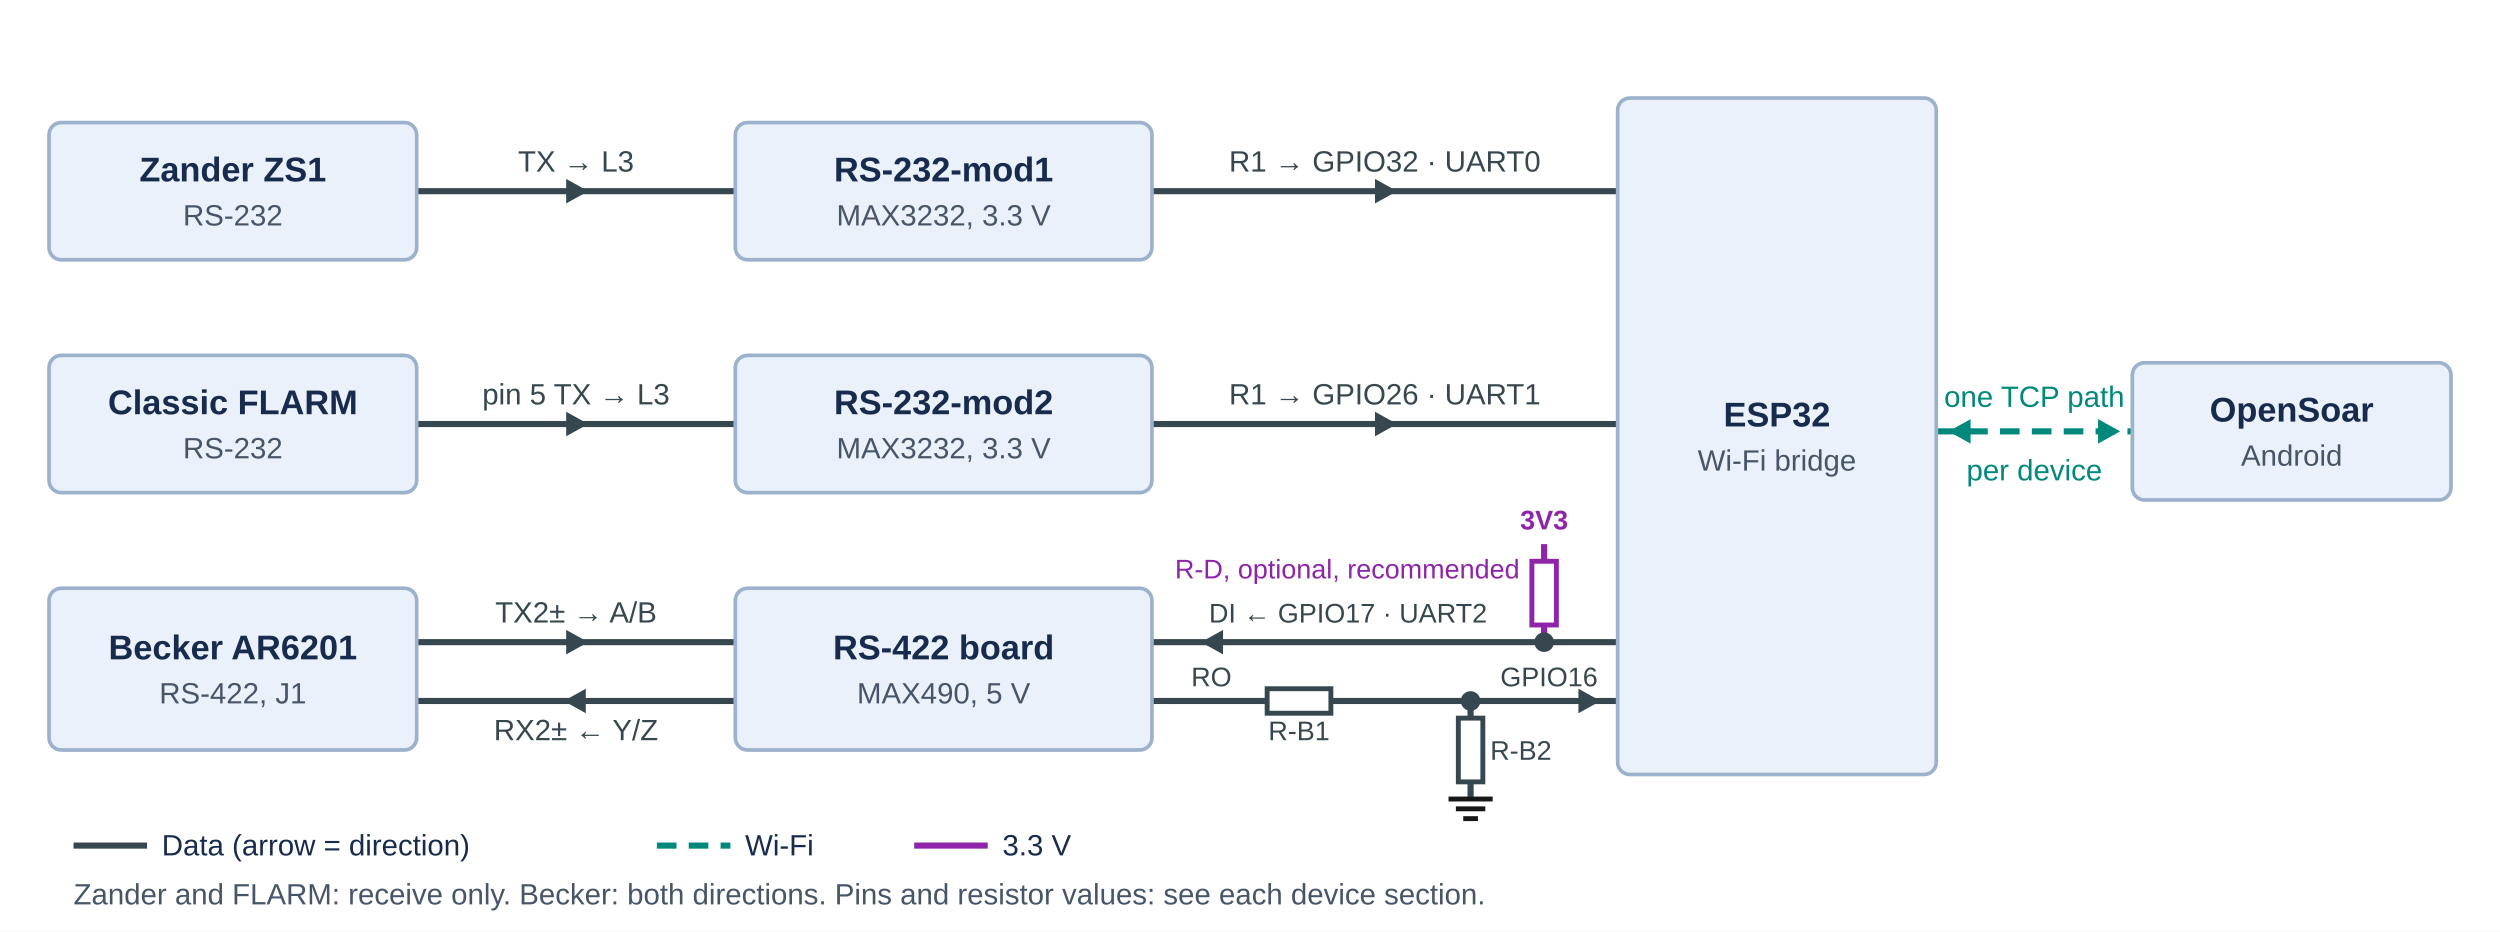
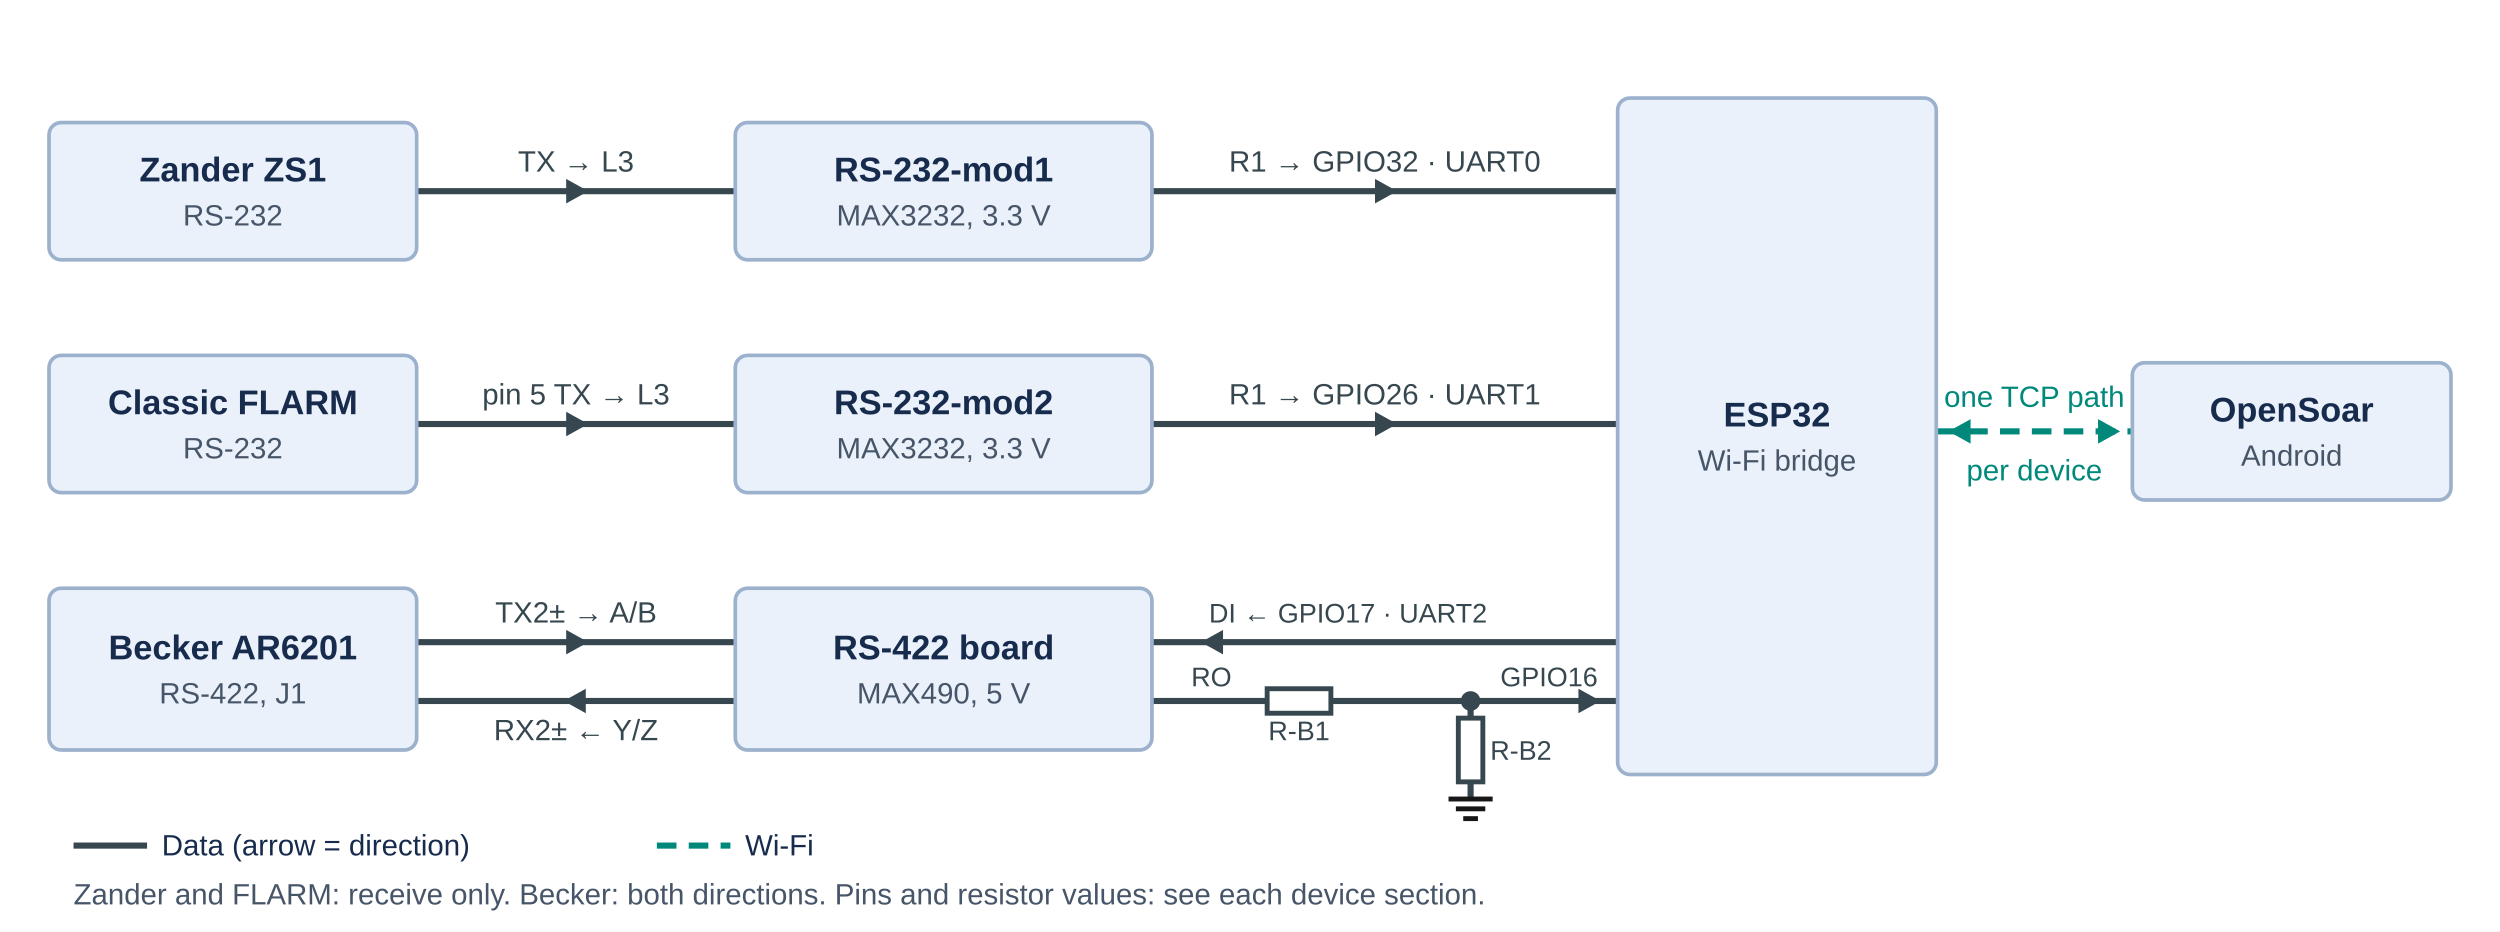
<svg xmlns="http://www.w3.org/2000/svg" width="1020" height="380" viewBox="0 0 1020 380" role="img" aria-labelledby="title desc">
  <rect width="1020" height="380" fill="white" />
  <g font-family="Arial,sans-serif">
    <path d="M170 78 L300 78" stroke="#37474f" stroke-width="2.5" fill="none" />
    <path d="M470 78 L660 78" stroke="#37474f" stroke-width="2.5" fill="none" />
    <path d="M170 173 L300 173" stroke="#37474f" stroke-width="2.5" fill="none" />
    <path d="M470 173 L660 173" stroke="#37474f" stroke-width="2.5" fill="none" />
    <path d="M170 262 L300 262" stroke="#37474f" stroke-width="2.5" fill="none" />
    <path d="M300 286 L170 286" stroke="#37474f" stroke-width="2.5" fill="none" />
    <path d="M660 262 L470 262" stroke="#37474f" stroke-width="2.5" fill="none" />
-     <path d="M630 262 L630 222" stroke="#8e24aa" stroke-width="2.5" fill="none" />
    <path d="M470 286 L660 286" stroke="#37474f" stroke-width="2.5" fill="none" />
    <path d="M600 286 L600 326" stroke="#37474f" stroke-width="2.5" fill="none" />
    <path d="M591 326 H609" stroke="#171717" stroke-width="2" />
    <path d="M594 330 H606" stroke="#171717" stroke-width="2" />
    <path d="M597 334 H603" stroke="#171717" stroke-width="2" />
    <path d="M790 176 L870 176" stroke="#00897b" stroke-width="2.5" fill="none" stroke-dasharray="8 5" />
    <path d="M30 345 H60" stroke="#37474f" stroke-width="2.5" />
    <path d="M268 345 H298" stroke="#00897b" stroke-width="2.5" stroke-dasharray="8 5" />
-     <path d="M373 345 H403" stroke="#8e24aa" stroke-width="2.5" />
    <polygon points="231,73 231,83 240,78" fill="#37474f" />
    <polygon points="561,73 561,83 570,78" fill="#37474f" />
    <polygon points="231,168 231,178 240,173" fill="#37474f" />
    <polygon points="561,168 561,178 570,173" fill="#37474f" />
    <polygon points="231,257 231,267 240,262" fill="#37474f" />
    <polygon points="239,281 239,291 230,286" fill="#37474f" />
    <polygon points="499,257 499,267 490,262" fill="#37474f" />
-     <circle cx="630" cy="262" r="4" fill="#37474f" />
    <polygon points="644,281 644,291 653,286" fill="#37474f" />
    <circle cx="600" cy="286" r="4" fill="#37474f" />
    <polygon points="856,171 856,181 865,176" fill="#00897b" />
    <polygon points="804,171 804,181 795,176" fill="#00897b" />
    <rect x="20" y="50" width="150" height="56" rx="5" fill="#eaf1fb" stroke="#9cb1cc" stroke-width="1.5" />
    <rect x="20" y="145" width="150" height="56" rx="5" fill="#eaf1fb" stroke="#9cb1cc" stroke-width="1.5" />
    <rect x="20" y="240" width="150" height="66" rx="5" fill="#eaf1fb" stroke="#9cb1cc" stroke-width="1.5" />
    <rect x="300" y="50" width="170" height="56" rx="5" fill="#eaf1fb" stroke="#9cb1cc" stroke-width="1.5" />
    <rect x="300" y="145" width="170" height="56" rx="5" fill="#eaf1fb" stroke="#9cb1cc" stroke-width="1.5" />
    <rect x="300" y="240" width="170" height="66" rx="5" fill="#eaf1fb" stroke="#9cb1cc" stroke-width="1.5" />
    <rect x="660" y="40" width="130" height="276" rx="5" fill="#eaf1fb" stroke="#9cb1cc" stroke-width="1.5" />
    <rect x="870" y="148" width="130" height="56" rx="5" fill="#eaf1fb" stroke="#9cb1cc" stroke-width="1.5" />
-     <rect x="625.0" y="229.0" width="10" height="26" fill="white" stroke="#8e24aa" stroke-width="2" />
    <rect x="517.0" y="281.0" width="26" height="10" fill="white" stroke="#37474f" stroke-width="2" />
    <rect x="595.0" y="293.0" width="10" height="26" fill="white" stroke="#37474f" stroke-width="2" />
    <text x="95.0" y="74.0" font-size="14" fill="#172b4d" text-anchor="middle" font-weight="700">Zander ZS1</text>
    <text x="95.0" y="92.0" font-size="12" fill="#475569" text-anchor="middle">RS-232</text>
    <text x="95.0" y="169.0" font-size="14" fill="#172b4d" text-anchor="middle" font-weight="700">Classic FLARM</text>
    <text x="95.0" y="187.0" font-size="12" fill="#475569" text-anchor="middle">RS-232</text>
    <text x="95.0" y="269.0" font-size="14" fill="#172b4d" text-anchor="middle" font-weight="700">Becker AR6201</text>
    <text x="95.0" y="287.0" font-size="12" fill="#475569" text-anchor="middle">RS-422, J1</text>
    <text x="385.0" y="74.0" font-size="14" fill="#172b4d" text-anchor="middle" font-weight="700">RS-232-mod1</text>
    <text x="385.0" y="92.0" font-size="12" fill="#475569" text-anchor="middle">MAX3232, 3.3 V</text>
    <text x="385.0" y="169.0" font-size="14" fill="#172b4d" text-anchor="middle" font-weight="700">RS-232-mod2</text>
    <text x="385.0" y="187.0" font-size="12" fill="#475569" text-anchor="middle">MAX3232, 3.3 V</text>
    <text x="385.0" y="269.0" font-size="14" fill="#172b4d" text-anchor="middle" font-weight="700">RS-422 board</text>
    <text x="385.0" y="287.0" font-size="12" fill="#475569" text-anchor="middle">MAX490, 5 V</text>
    <text x="725.0" y="174.0" font-size="14" fill="#172b4d" text-anchor="middle" font-weight="700">ESP32</text>
    <text x="725.0" y="192.0" font-size="12" fill="#475569" text-anchor="middle">Wi-Fi bridge</text>
    <text x="935.0" y="172.0" font-size="14" fill="#172b4d" text-anchor="middle" font-weight="700">OpenSoar</text>
    <text x="935.0" y="190.0" font-size="12" fill="#475569" text-anchor="middle">Android</text>
    <text x="235" y="70" font-size="12" fill="#37474f" text-anchor="middle">TX → L3</text>
    <text x="565" y="70" font-size="12" fill="#37474f" text-anchor="middle">R1 → GPIO32 · UART0</text>
    <text x="235" y="165" font-size="12" fill="#37474f" text-anchor="middle">pin 5 TX → L3</text>
    <text x="565" y="165" font-size="12" fill="#37474f" text-anchor="middle">R1 → GPIO26 · UART1</text>
-     <text x="620" y="236" font-size="11" fill="#8e24aa" text-anchor="end">R-D, optional, recommended</text>
-     <text x="630" y="216" font-size="11" fill="#8e24aa" text-anchor="middle" font-weight="700">3V3</text>
    <text x="530" y="302" font-size="11" fill="#37474f" text-anchor="middle">R-B1</text>
    <text x="608" y="310" font-size="11" fill="#37474f" text-anchor="start">R-B2</text>
    <text x="235" y="254" font-size="12" fill="#37474f" text-anchor="middle">TX2± → A/B</text>
    <text x="235" y="302" font-size="12" fill="#37474f" text-anchor="middle">RX2± ← Y/Z</text>
    <text x="550" y="254" font-size="11" fill="#37474f" text-anchor="middle">DI ← GPIO17 · UART2</text>
    <text x="486" y="280" font-size="11" fill="#37474f" text-anchor="start">RO</text>
    <text x="632" y="280" font-size="11" fill="#37474f" text-anchor="middle">GPIO16</text>
    <text x="830" y="166" font-size="12" fill="#00897b" text-anchor="middle">one TCP path</text>
    <text x="830" y="196" font-size="12" fill="#00897b" text-anchor="middle">per device</text>
    <text x="66" y="349" font-size="12" fill="#172b4d" text-anchor="start">Data (arrow = direction)</text>
    <text x="304" y="349" font-size="12" fill="#172b4d" text-anchor="start">Wi-Fi</text>
-     <text x="409" y="349" font-size="12" fill="#172b4d" text-anchor="start">3.3 V</text>
    <text x="30" y="369" font-size="12" fill="#475569" text-anchor="start">Zander and FLARM: receive only. Becker: both directions. Pins and resistor values: see each device section.</text>
  </g>
</svg>
